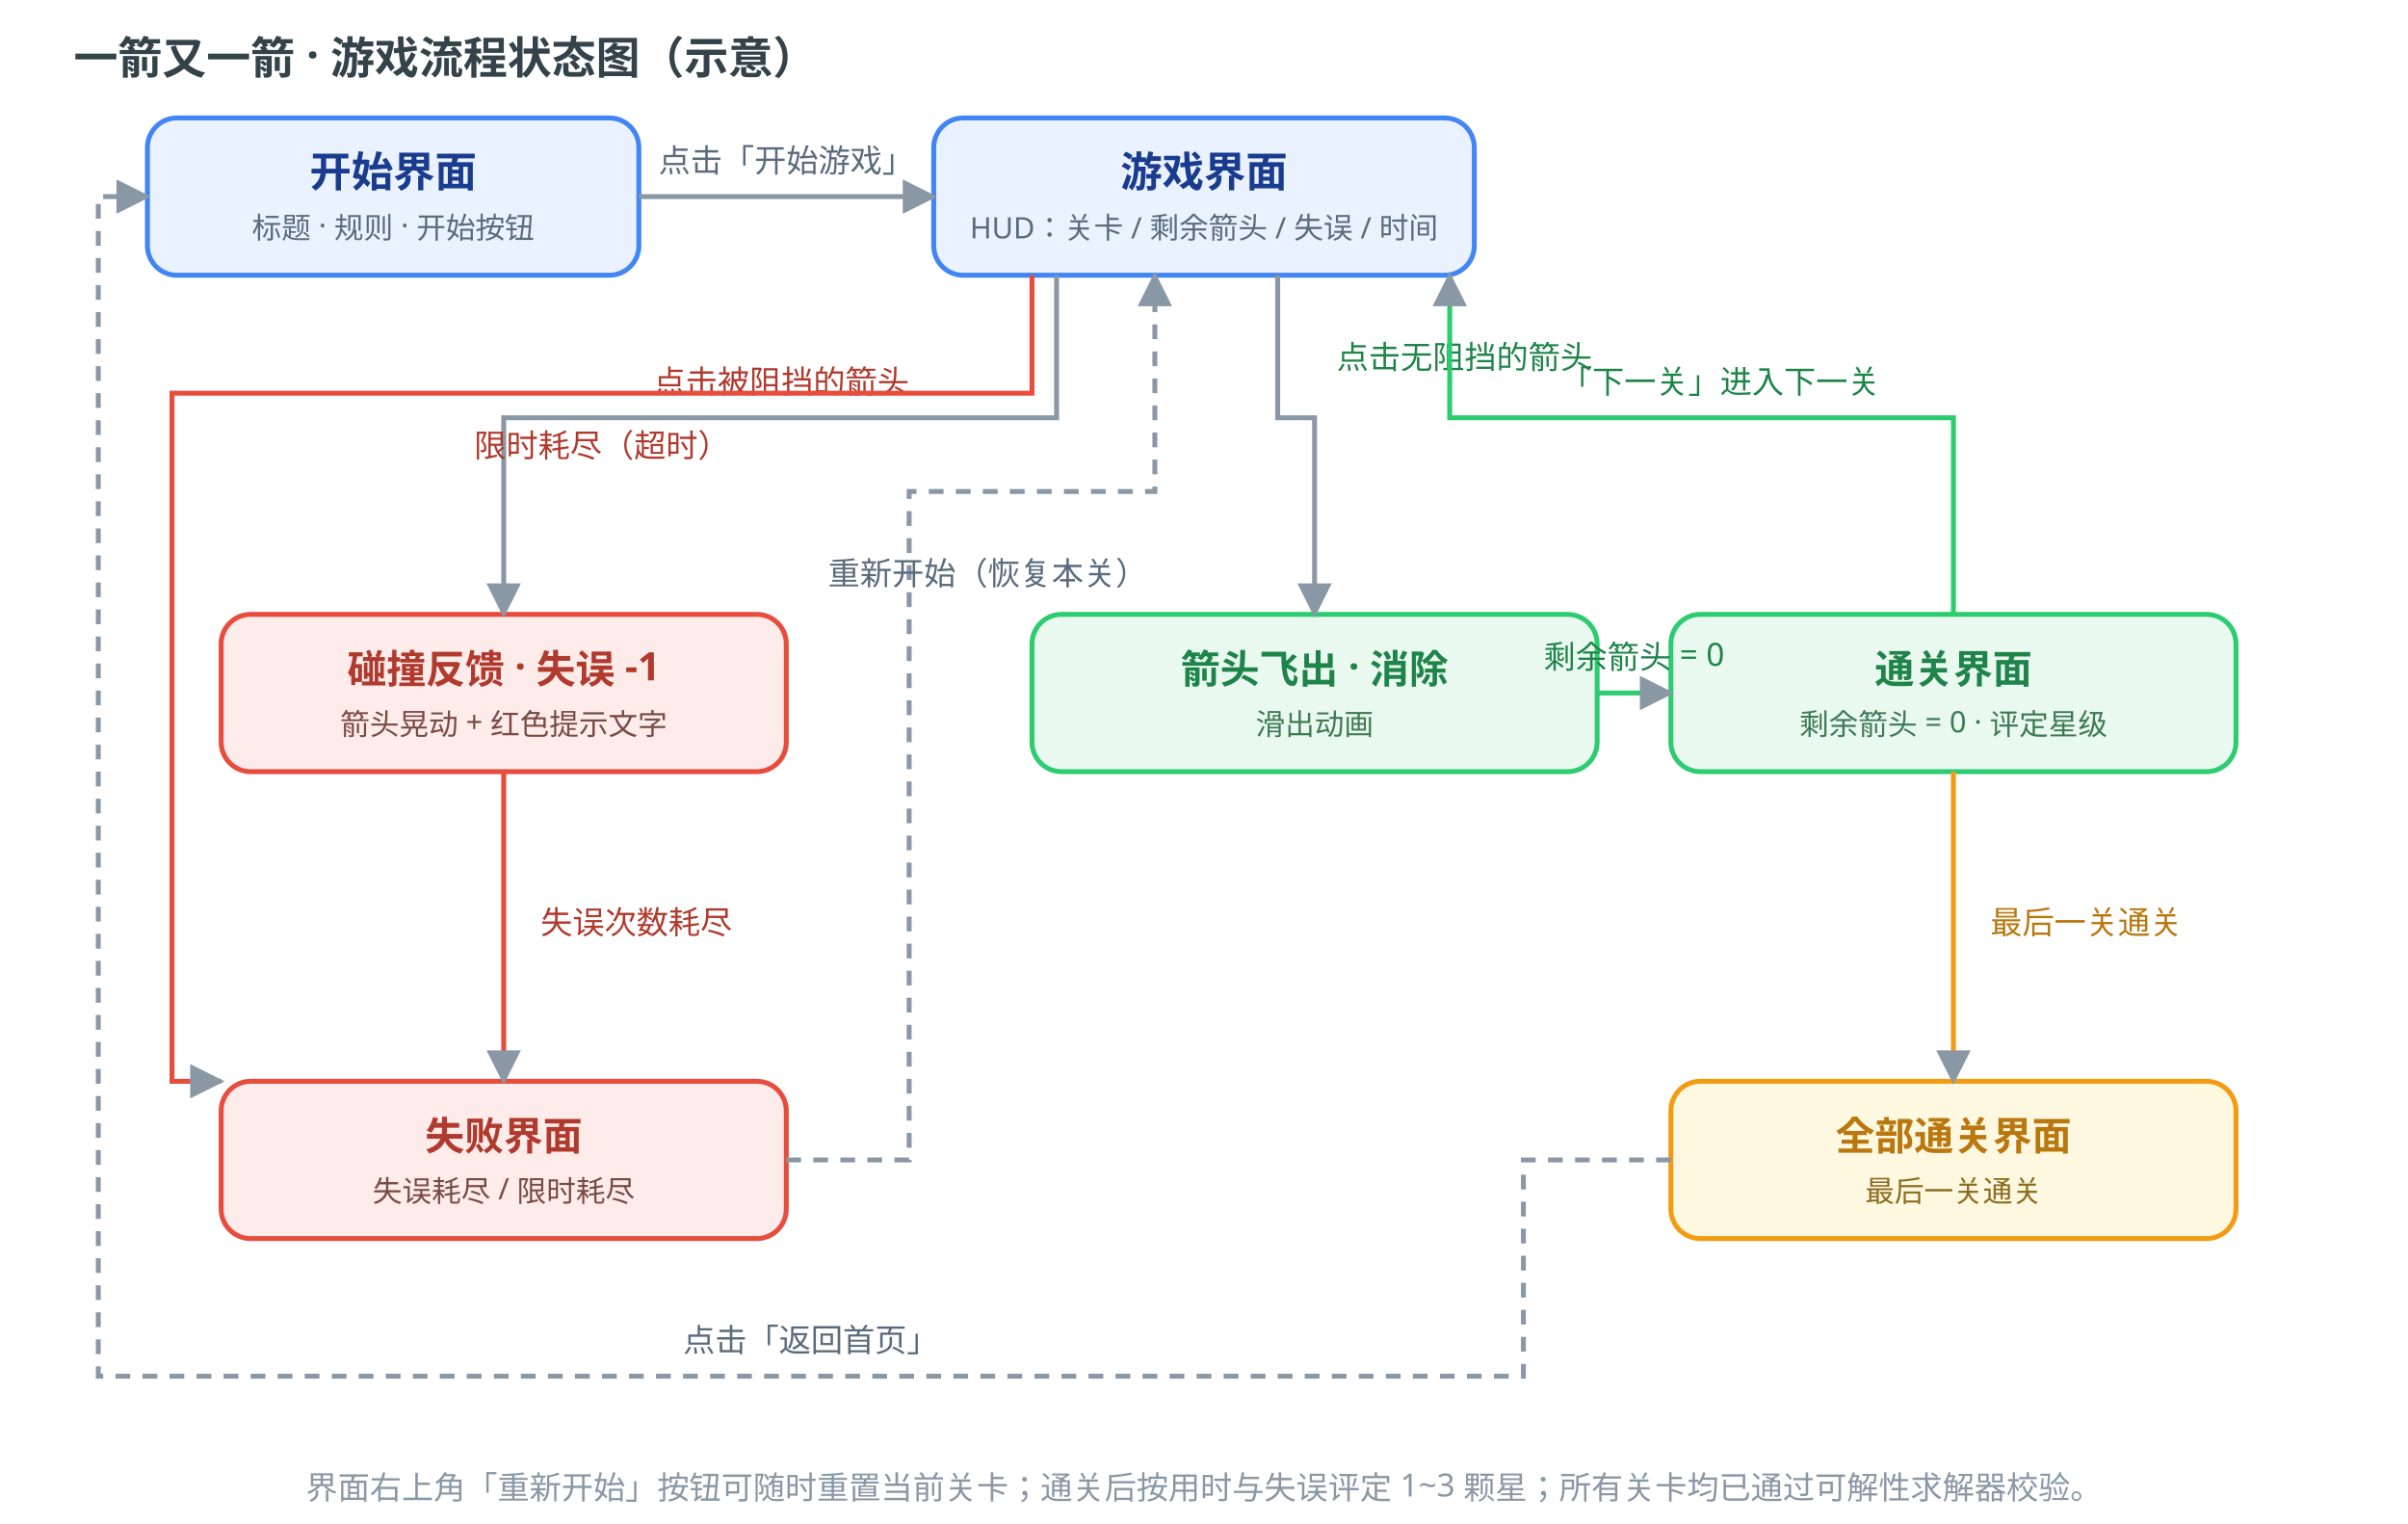
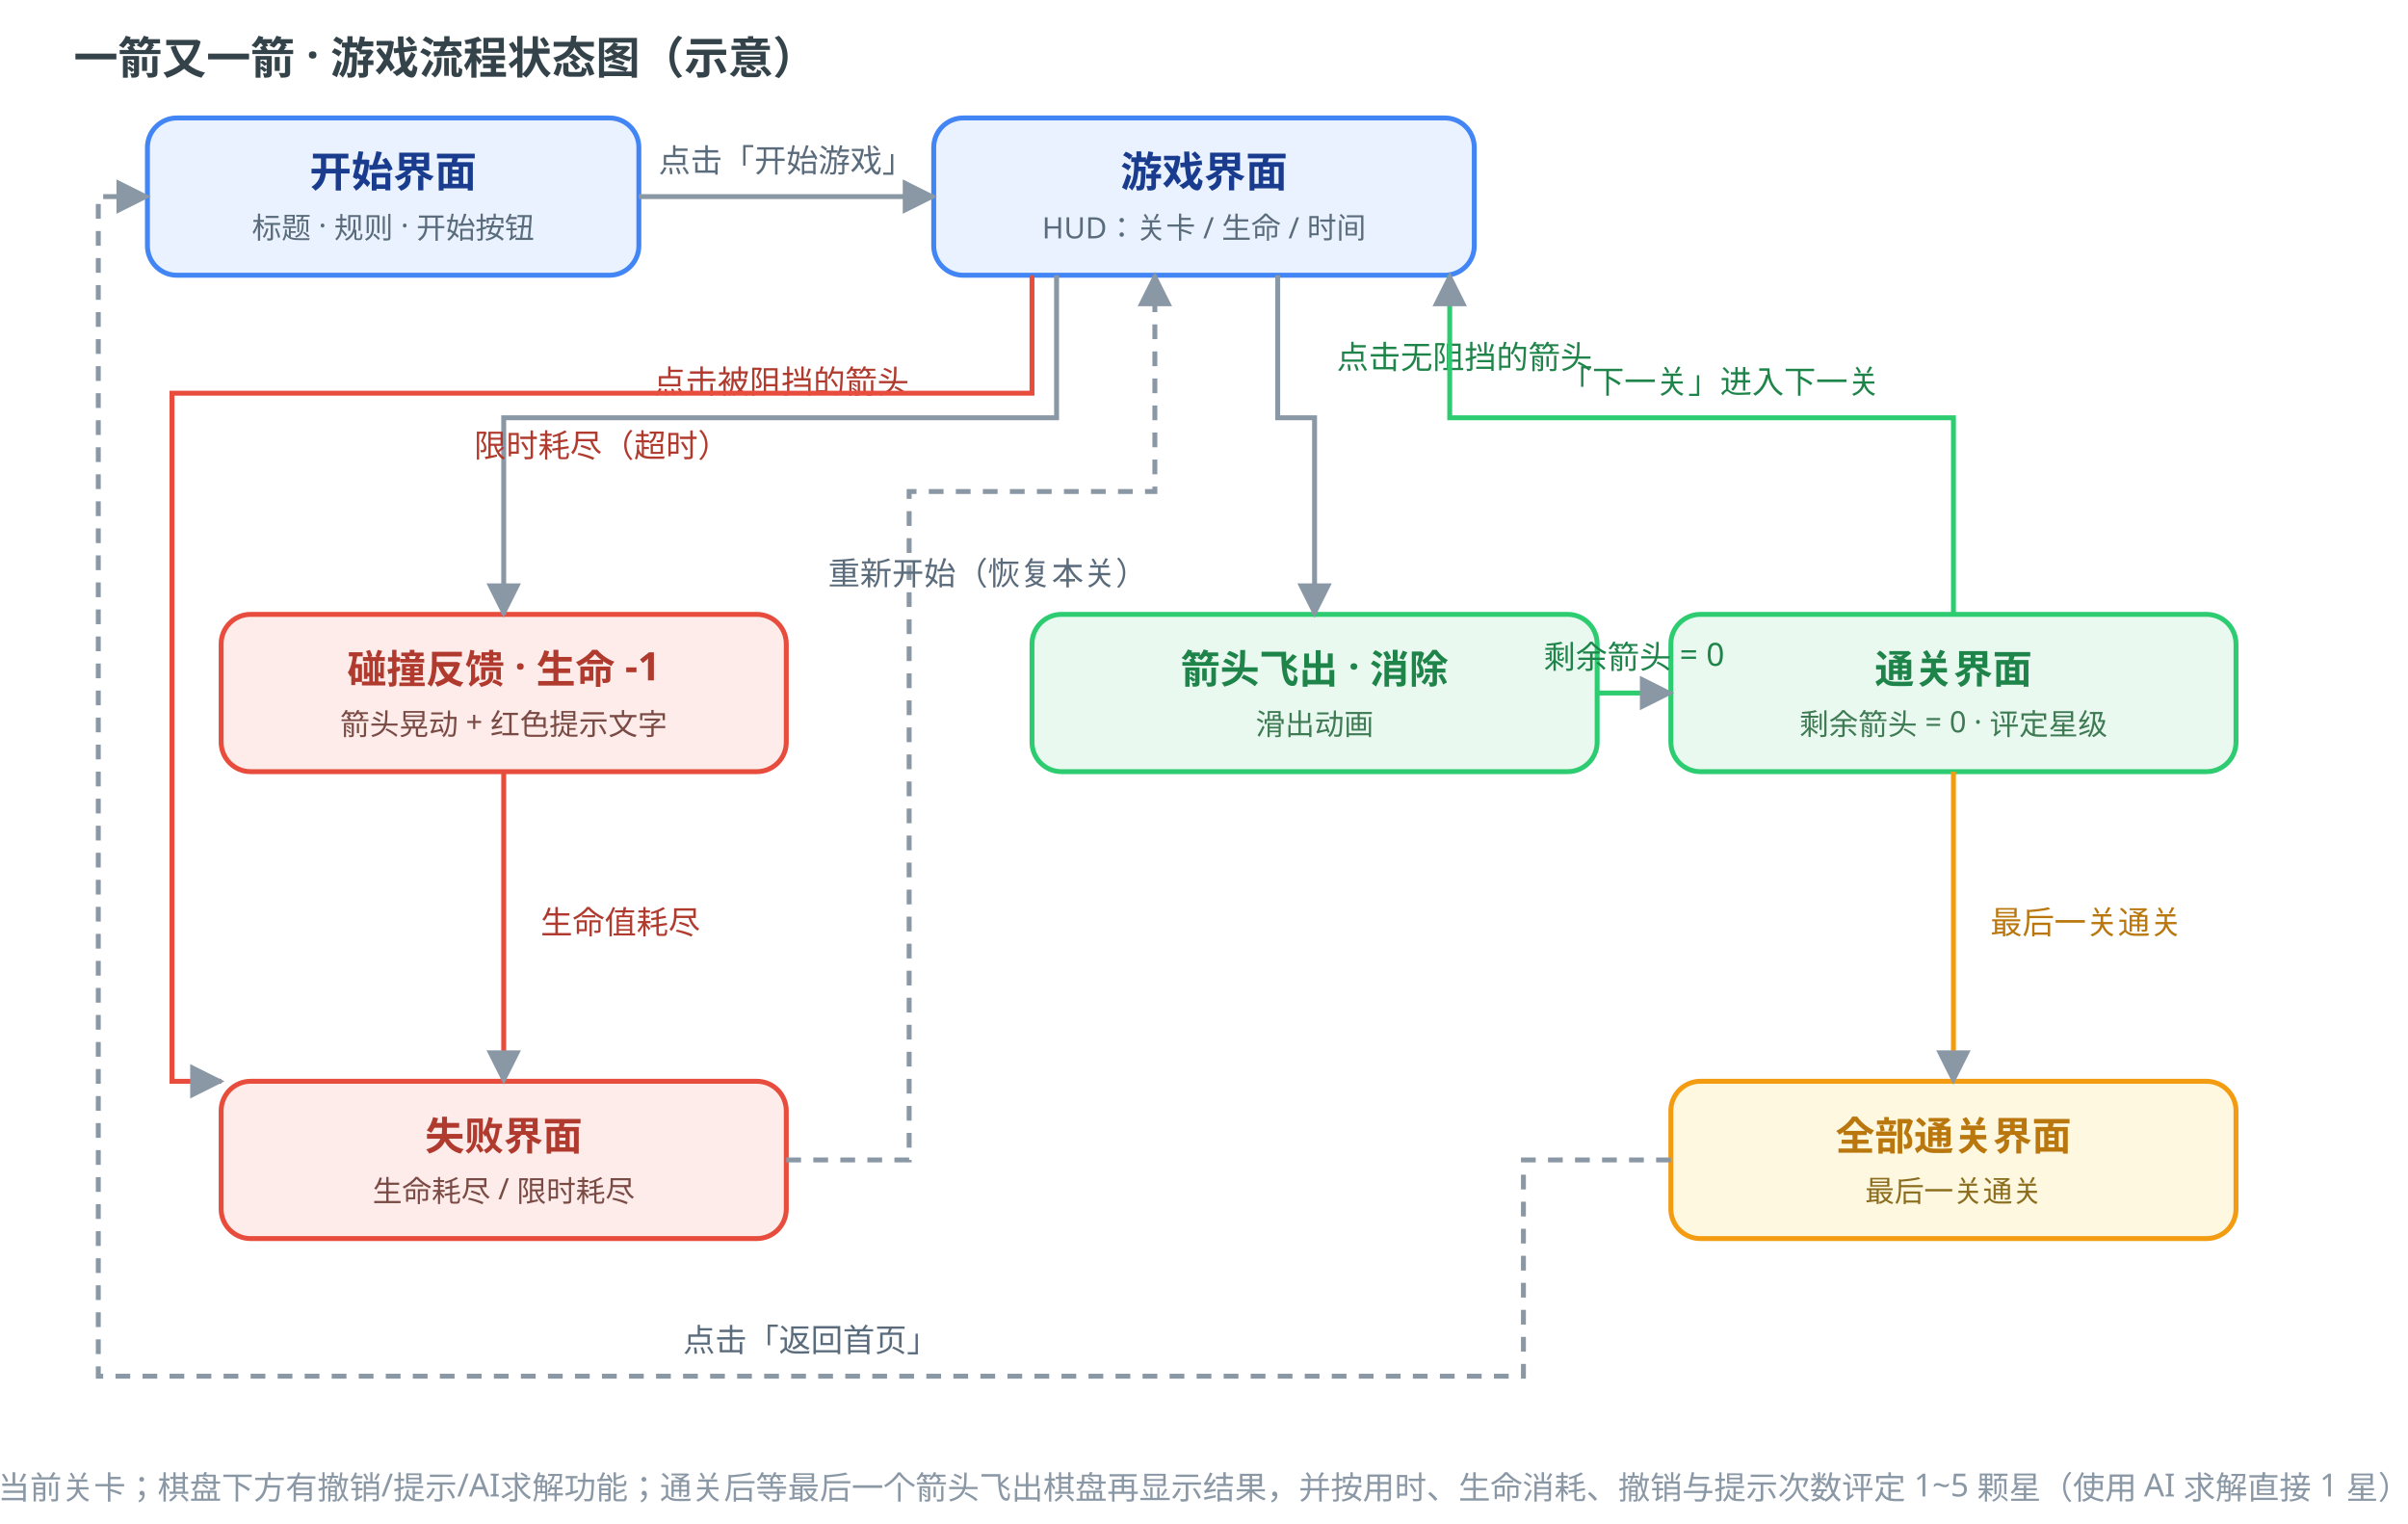
<svg xmlns="http://www.w3.org/2000/svg" width="980" height="620" viewBox="0 0 980 620" font-family="'Microsoft YaHei','PingFang SC',sans-serif">
  <defs>
    <marker id="arrow" viewBox="0 0 10 10" refX="9" refY="5" markerWidth="7" markerHeight="7" orient="auto-start-reverse">
      <path d="M 0 0 L 10 5 L 0 10 z" fill="#8A97A5" />
    </marker>
  </defs>
  <text x="30" y="30" font-size="18" font-weight="bold" fill="#34424A">一箭又一箭 · 游戏流程状态图（示意）</text>
  <rect x="60" y="48" width="200" height="64" rx="12" fill="#EAF2FF" stroke="#4285F4" stroke-width="2" />
  <text x="160" y="76" font-size="17" font-weight="bold" fill="#1A3C8F" text-anchor="middle">开始界面</text>
  <text x="160" y="97" font-size="12" fill="#5A6B7C" text-anchor="middle">标题 · 规则 · 开始按钮</text>
  <rect x="380" y="48" width="220" height="64" rx="12" fill="#EAF2FF" stroke="#4285F4" stroke-width="2" />
  <text x="490" y="76" font-size="17" font-weight="bold" fill="#1A3C8F" text-anchor="middle">游戏界面</text>
-   <text x="490" y="97" font-size="12" fill="#5A6B7C" text-anchor="middle">HUD：关卡 / 剩余箭头 / 失误 / 时间</text>
+   <text x="490" y="97" font-size="12" fill="#5A6B7C" text-anchor="middle">HUD：关卡 / 生命 / 时间</text>
  <rect x="90" y="250" width="230" height="64" rx="12" fill="#FDECEA" stroke="#E74C3C" stroke-width="2" />
-   <text x="205" y="278" font-size="16" font-weight="bold" fill="#B03A2E" text-anchor="middle">碰撞反馈 · 失误 -1</text>
+   <text x="205" y="278" font-size="16" font-weight="bold" fill="#B03A2E" text-anchor="middle">碰撞反馈 · 生命 -1</text>
  <text x="205" y="299" font-size="12" fill="#7A4A44" text-anchor="middle">箭头晃动 + 红色提示文字</text>
  <rect x="90" y="440" width="230" height="64" rx="12" fill="#FDECEA" stroke="#E74C3C" stroke-width="2" />
  <text x="205" y="468" font-size="16" font-weight="bold" fill="#B03A2E" text-anchor="middle">失败界面</text>
-   <text x="205" y="489" font-size="12" fill="#7A4A44" text-anchor="middle">失误耗尽 / 限时耗尽</text>
+   <text x="205" y="489" font-size="12" fill="#7A4A44" text-anchor="middle">生命耗尽 / 限时耗尽</text>
  <rect x="420" y="250" width="230" height="64" rx="12" fill="#EAF9F0" stroke="#2ECC71" stroke-width="2" />
  <text x="535" y="278" font-size="16" font-weight="bold" fill="#1E8449" text-anchor="middle">箭头飞出 · 消除</text>
  <text x="535" y="299" font-size="12" fill="#3E7A54" text-anchor="middle">滑出动画</text>
  <rect x="680" y="250" width="230" height="64" rx="12" fill="#EAF9F0" stroke="#2ECC71" stroke-width="2" />
  <text x="795" y="278" font-size="16" font-weight="bold" fill="#1E8449" text-anchor="middle">通关界面</text>
  <text x="795" y="299" font-size="12" fill="#3E7A54" text-anchor="middle">剩余箭头 = 0 · 评定星级</text>
  <rect x="680" y="440" width="230" height="64" rx="12" fill="#FFF8E1" stroke="#F39C12" stroke-width="2" />
  <text x="795" y="468" font-size="16" font-weight="bold" fill="#B9770E" text-anchor="middle">全部通关界面</text>
  <text x="795" y="489" font-size="12" fill="#8A6D1D" text-anchor="middle">最后一关通关</text>
  <line x1="260" y1="80" x2="380" y2="80" stroke="#8A97A5" stroke-width="2" marker-end="url(#arrow)" />
  <text x="320" y="70" font-size="13" fill="#5A6B7C" text-anchor="middle">点击「开始游戏」</text>
  <path d="M 430 112 L 430 170 L 205 170 L 205 250" fill="none" stroke="#8A97A5" stroke-width="2" marker-end="url(#arrow)" />
  <text x="318" y="160" font-size="13" fill="#B03A2E" text-anchor="middle">点击被阻挡的箭头</text>
  <path d="M 520 112 L 520 170 L 535 170 L 535 250" fill="none" stroke="#8A97A5" stroke-width="2" marker-end="url(#arrow)" />
  <text x="596" y="150" font-size="13" fill="#1E8449" text-anchor="middle">点击无阻挡的箭头</text>
  <path d="M 420 112 L 420 160 L 70 160 L 70 440 L 90 440" fill="none" stroke="#E74C3C" stroke-width="2" marker-end="url(#arrow)" />
  <text x="245" y="186" font-size="13" fill="#B03A2E" text-anchor="middle">限时耗尽（超时）</text>
  <line x1="205" y1="314" x2="205" y2="440" stroke="#E74C3C" stroke-width="2" marker-end="url(#arrow)" />
-   <text x="220" y="380" font-size="13" fill="#B03A2E">失误次数耗尽</text>
+   <text x="220" y="380" font-size="13" fill="#B03A2E">生命值耗尽</text>
  <path d="M 320 472 L 370 472 L 370 200 L 470 200 L 470 112" fill="none" stroke="#8A97A5" stroke-width="2" stroke-dasharray="6,5" marker-end="url(#arrow)" />
  <text x="402" y="238" font-size="13" fill="#5A6B7C" text-anchor="middle">重新开始（恢复本关）</text>
  <line x1="650" y1="282" x2="680" y2="282" stroke="#2ECC71" stroke-width="2" marker-end="url(#arrow)" />
  <text x="665" y="272" font-size="13" fill="#1E8449" text-anchor="middle">剩余箭头 = 0</text>
  <path d="M 795 250 L 795 170 L 590 170 L 590 112" fill="none" stroke="#2ECC71" stroke-width="2" marker-end="url(#arrow)" />
  <text x="700" y="160" font-size="13" fill="#1E8449" text-anchor="middle">「下一关」进入下一关</text>
  <line x1="795" y1="314" x2="795" y2="440" stroke="#F39C12" stroke-width="2" marker-end="url(#arrow)" />
  <text x="810" y="380" font-size="13" fill="#B9770E">最后一关通关</text>
  <path d="M 680 472 L 620 472 L 620 560 L 40 560 L 40 80 L 60 80" fill="none" stroke="#8A97A5" stroke-width="2" stroke-dasharray="6,5" marker-end="url(#arrow)" />
  <text x="330" y="550" font-size="13" fill="#5A6B7C" text-anchor="middle">点击「返回首页」</text>
-   <text x="490" y="610" font-size="13" fill="#8A97A5" text-anchor="middle">界面右上角「重新开始」按钮可随时重置当前关卡；通关后按用时与失误评定 1~3 颗星；所有关卡均已通过可解性求解器校验。</text>
+   <text x="490" y="610" font-size="13" fill="#8A97A5" text-anchor="middle">界面右上角「重新开始」按钮可随时重置当前关卡；棋盘下方有撤销/提示/AI求解功能；通关后等最后一个箭头飞出棋盘再显示结果，并按用时、生命消耗、撤销与提示次数评定 1~5 颗星（使用 AI 求解直接 1 星）；所有关卡均已通过可解性求解器校验。</text>
</svg>
